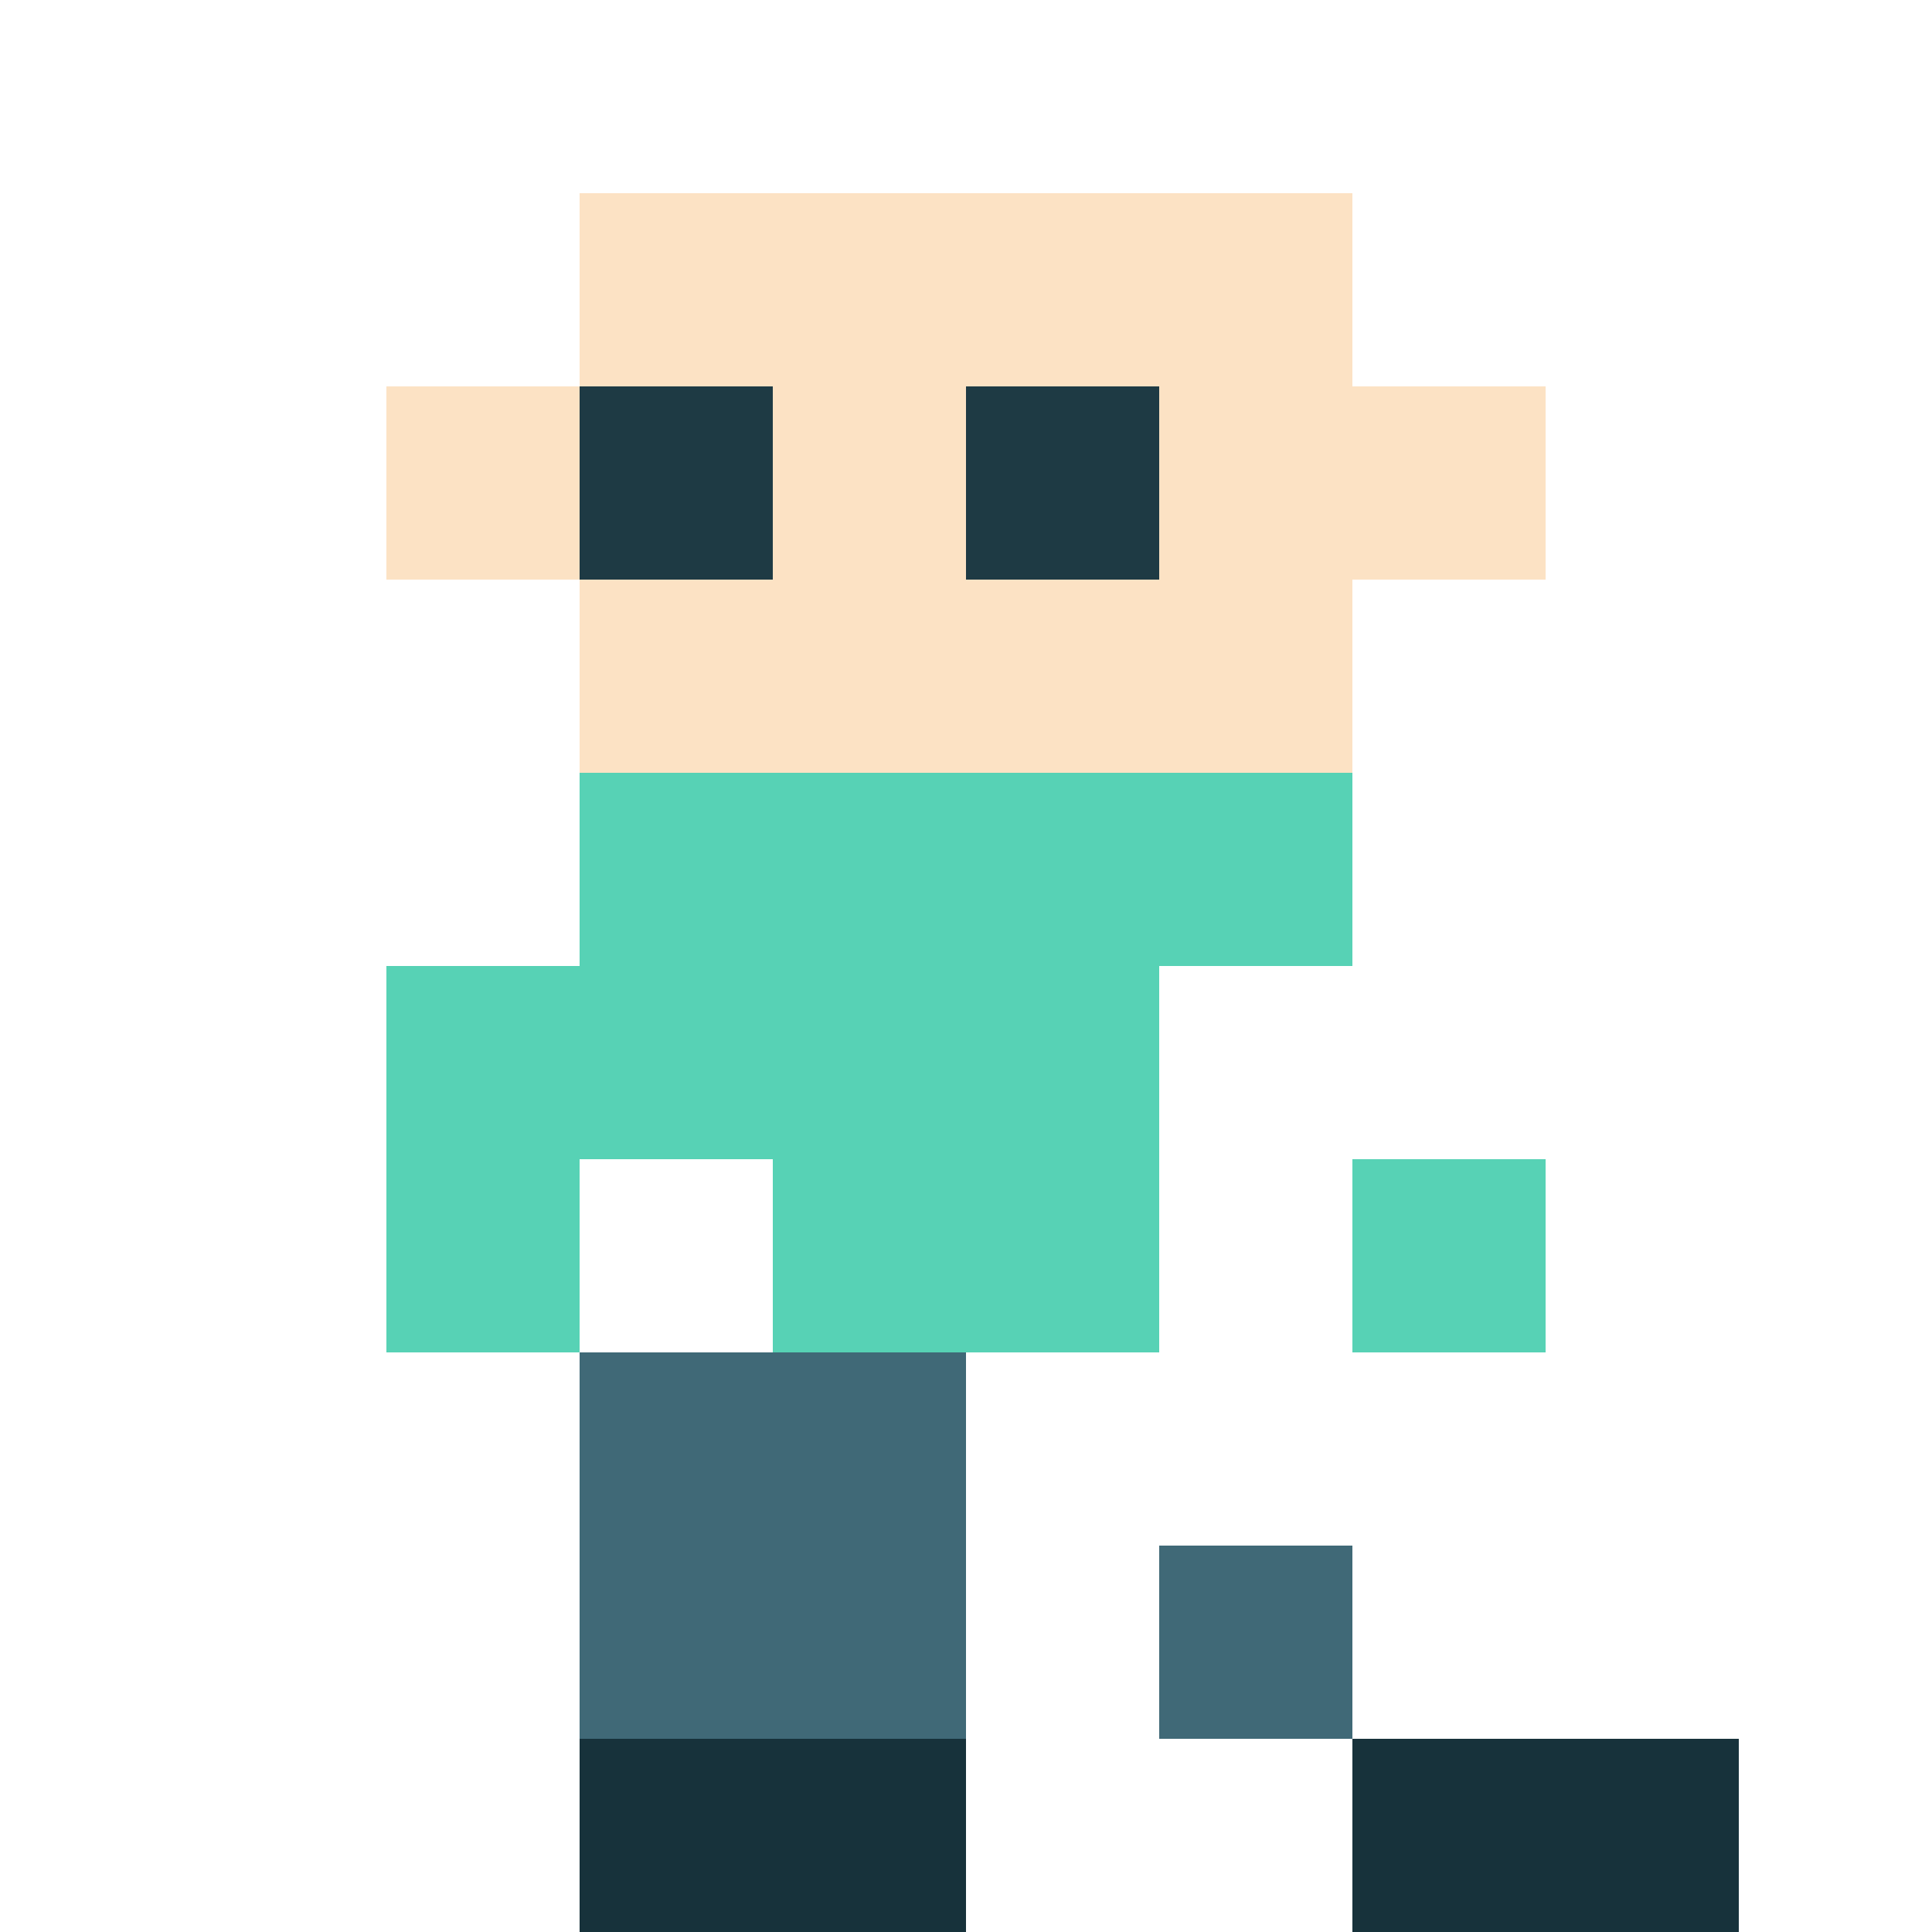
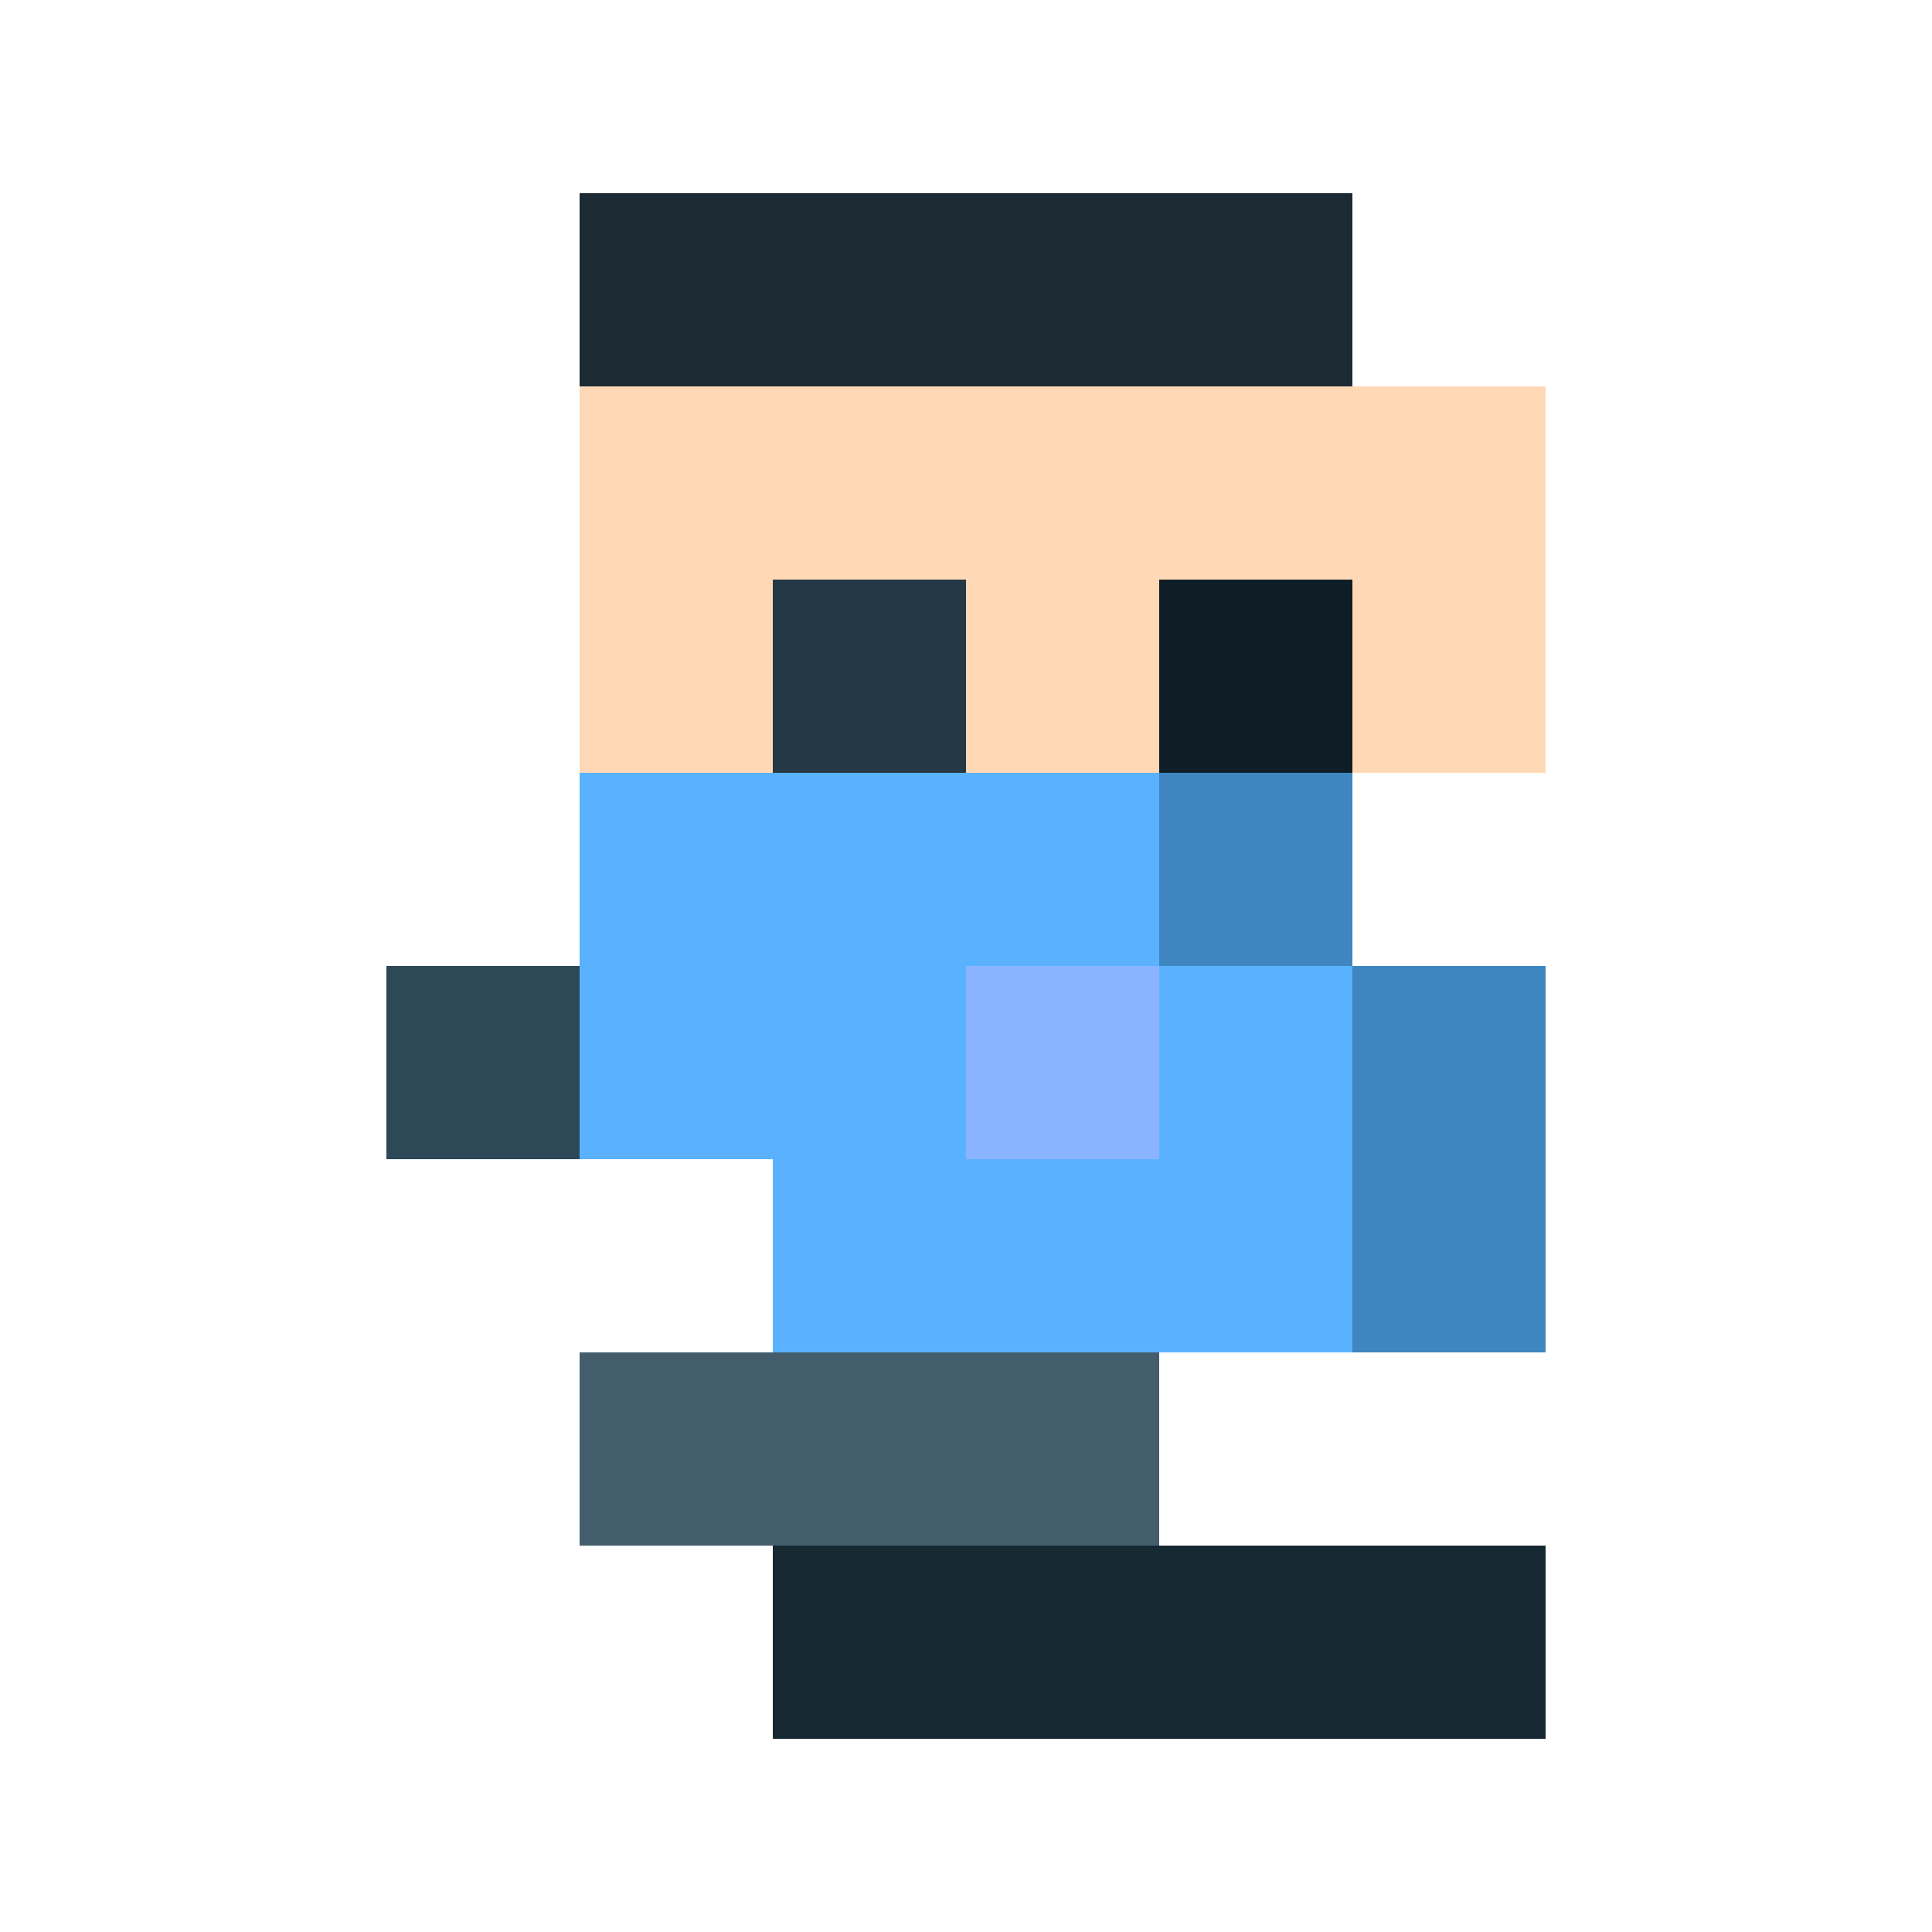
- <svg xmlns="http://www.w3.org/2000/svg" width="100%" height="100%" viewBox="0 0 40 40">
-   <rect x="12" y="4" width="4" height="4" fill="#fce2c4" />
-   <rect x="16" y="4" width="4" height="4" fill="#fce2c4" />
-   <rect x="20" y="4" width="4" height="4" fill="#fce2c4" />
-   <rect x="24" y="4" width="4" height="4" fill="#fce2c4" />
-   <rect x="8" y="8" width="4" height="4" fill="#fce2c4" />
-   <rect x="12" y="8" width="4" height="4" fill="#1e3a44" />
-   <rect x="16" y="8" width="4" height="4" fill="#fce2c4" />
-   <rect x="20" y="8" width="4" height="4" fill="#1e3a44" />
-   <rect x="24" y="8" width="4" height="4" fill="#fce2c4" />
-   <rect x="28" y="8" width="4" height="4" fill="#fce2c4" />
-   <rect x="12" y="12" width="4" height="4" fill="#fce2c4" />
-   <rect x="16" y="12" width="4" height="4" fill="#fce2c4" />
-   <rect x="20" y="12" width="4" height="4" fill="#fce2c4" />
-   <rect x="24" y="12" width="4" height="4" fill="#fce2c4" />
-   <rect x="12" y="16" width="4" height="4" fill="#57d2b5" />
-   <rect x="16" y="16" width="4" height="4" fill="#57d2b5" />
-   <rect x="20" y="16" width="4" height="4" fill="#57d2b5" />
-   <rect x="24" y="16" width="4" height="4" fill="#57d2b5" />
-   <rect x="8" y="20" width="4" height="4" fill="#57d2b5" />
-   <rect x="12" y="20" width="4" height="4" fill="#57d2b5" />
-   <rect x="16" y="20" width="4" height="4" fill="#57d2b5" />
-   <rect x="20" y="20" width="4" height="4" fill="#57d2b5" />
-   <rect x="8" y="24" width="4" height="4" fill="#57d2b5" />
-   <rect x="16" y="24" width="4" height="4" fill="#57d2b5" />
-   <rect x="20" y="24" width="4" height="4" fill="#57d2b5" />
-   <rect x="28" y="24" width="4" height="4" fill="#57d2b5" />
-   <rect x="12" y="28" width="4" height="4" fill="#406977" />
-   <rect x="16" y="28" width="4" height="4" fill="#406977" />
-   <rect x="12" y="32" width="4" height="4" fill="#406977" />
-   <rect x="16" y="32" width="4" height="4" fill="#406977" />
-   <rect x="24" y="32" width="4" height="4" fill="#406977" />
-   <rect x="12" y="36" width="4" height="4" fill="#17323b" />
-   <rect x="16" y="36" width="4" height="4" fill="#17323b" />
-   <rect x="28" y="36" width="4" height="4" fill="#17323b" />
-   <rect x="32" y="36" width="4" height="4" fill="#17323b" />
+ <svg xmlns="http://www.w3.org/2000/svg" viewBox="0 0 40 40" width="100%" height="100%" shape-rendering="crispEdges" preserveAspectRatio="xMidYMid meet">
+   <rect x="12" y="4" width="4" height="4" fill="#1b2a33" />
+   <rect x="16" y="4" width="4" height="4" fill="#1b2a33" />
+   <rect x="20" y="4" width="4" height="4" fill="#1b2a33" />
+   <rect x="24" y="4" width="4" height="4" fill="#1b2a33" />
+   <rect x="12" y="8" width="4" height="4" fill="#ffd8b5" />
+   <rect x="16" y="8" width="4" height="4" fill="#ffd8b5" />
+   <rect x="20" y="8" width="4" height="4" fill="#ffd8b5" />
+   <rect x="24" y="8" width="4" height="4" fill="#ffd8b5" />
+   <rect x="28" y="8" width="4" height="4" fill="#ffd8b5" />
+   <rect x="12" y="12" width="4" height="4" fill="#ffd8b5" />
+   <rect x="16" y="12" width="4" height="4" fill="#243945" />
+   <rect x="20" y="12" width="4" height="4" fill="#ffd8b5" />
+   <rect x="24" y="12" width="4" height="4" fill="#0f1e26" />
+   <rect x="28" y="12" width="4" height="4" fill="#ffd8b5" />
+   <rect x="12" y="16" width="4" height="4" fill="#5ab2ff" />
+   <rect x="16" y="16" width="4" height="4" fill="#5ab2ff" />
+   <rect x="20" y="16" width="4" height="4" fill="#5ab2ff" />
+   <rect x="24" y="16" width="4" height="4" fill="#3f86c1" />
+   <rect x="8" y="20" width="4" height="4" fill="#2d4856" />
+   <rect x="12" y="20" width="4" height="4" fill="#5ab2ff" />
+   <rect x="16" y="20" width="4" height="4" fill="#5ab2ff" />
+   <rect x="20" y="20" width="4" height="4" fill="#8ab4ff" />
+   <rect x="24" y="20" width="4" height="4" fill="#5ab2ff" />
+   <rect x="28" y="20" width="4" height="4" fill="#3f86c1" />
+   <rect x="16" y="24" width="4" height="4" fill="#5ab2ff" />
+   <rect x="20" y="24" width="4" height="4" fill="#5ab2ff" />
+   <rect x="24" y="24" width="4" height="4" fill="#5ab2ff" />
+   <rect x="28" y="24" width="4" height="4" fill="#3f86c1" />
+   <rect x="12" y="28" width="4" height="4" fill="#445d6c" />
+   <rect x="16" y="28" width="4" height="4" fill="#445d6c" />
+   <rect x="20" y="28" width="4" height="4" fill="#445d6c" />
+   <rect x="16" y="32" width="4" height="4" fill="#162933" />
+   <rect x="20" y="32" width="4" height="4" fill="#162933" />
+   <rect x="24" y="32" width="4" height="4" fill="#162933" />
+   <rect x="28" y="32" width="4" height="4" fill="#162933" />
</svg>
